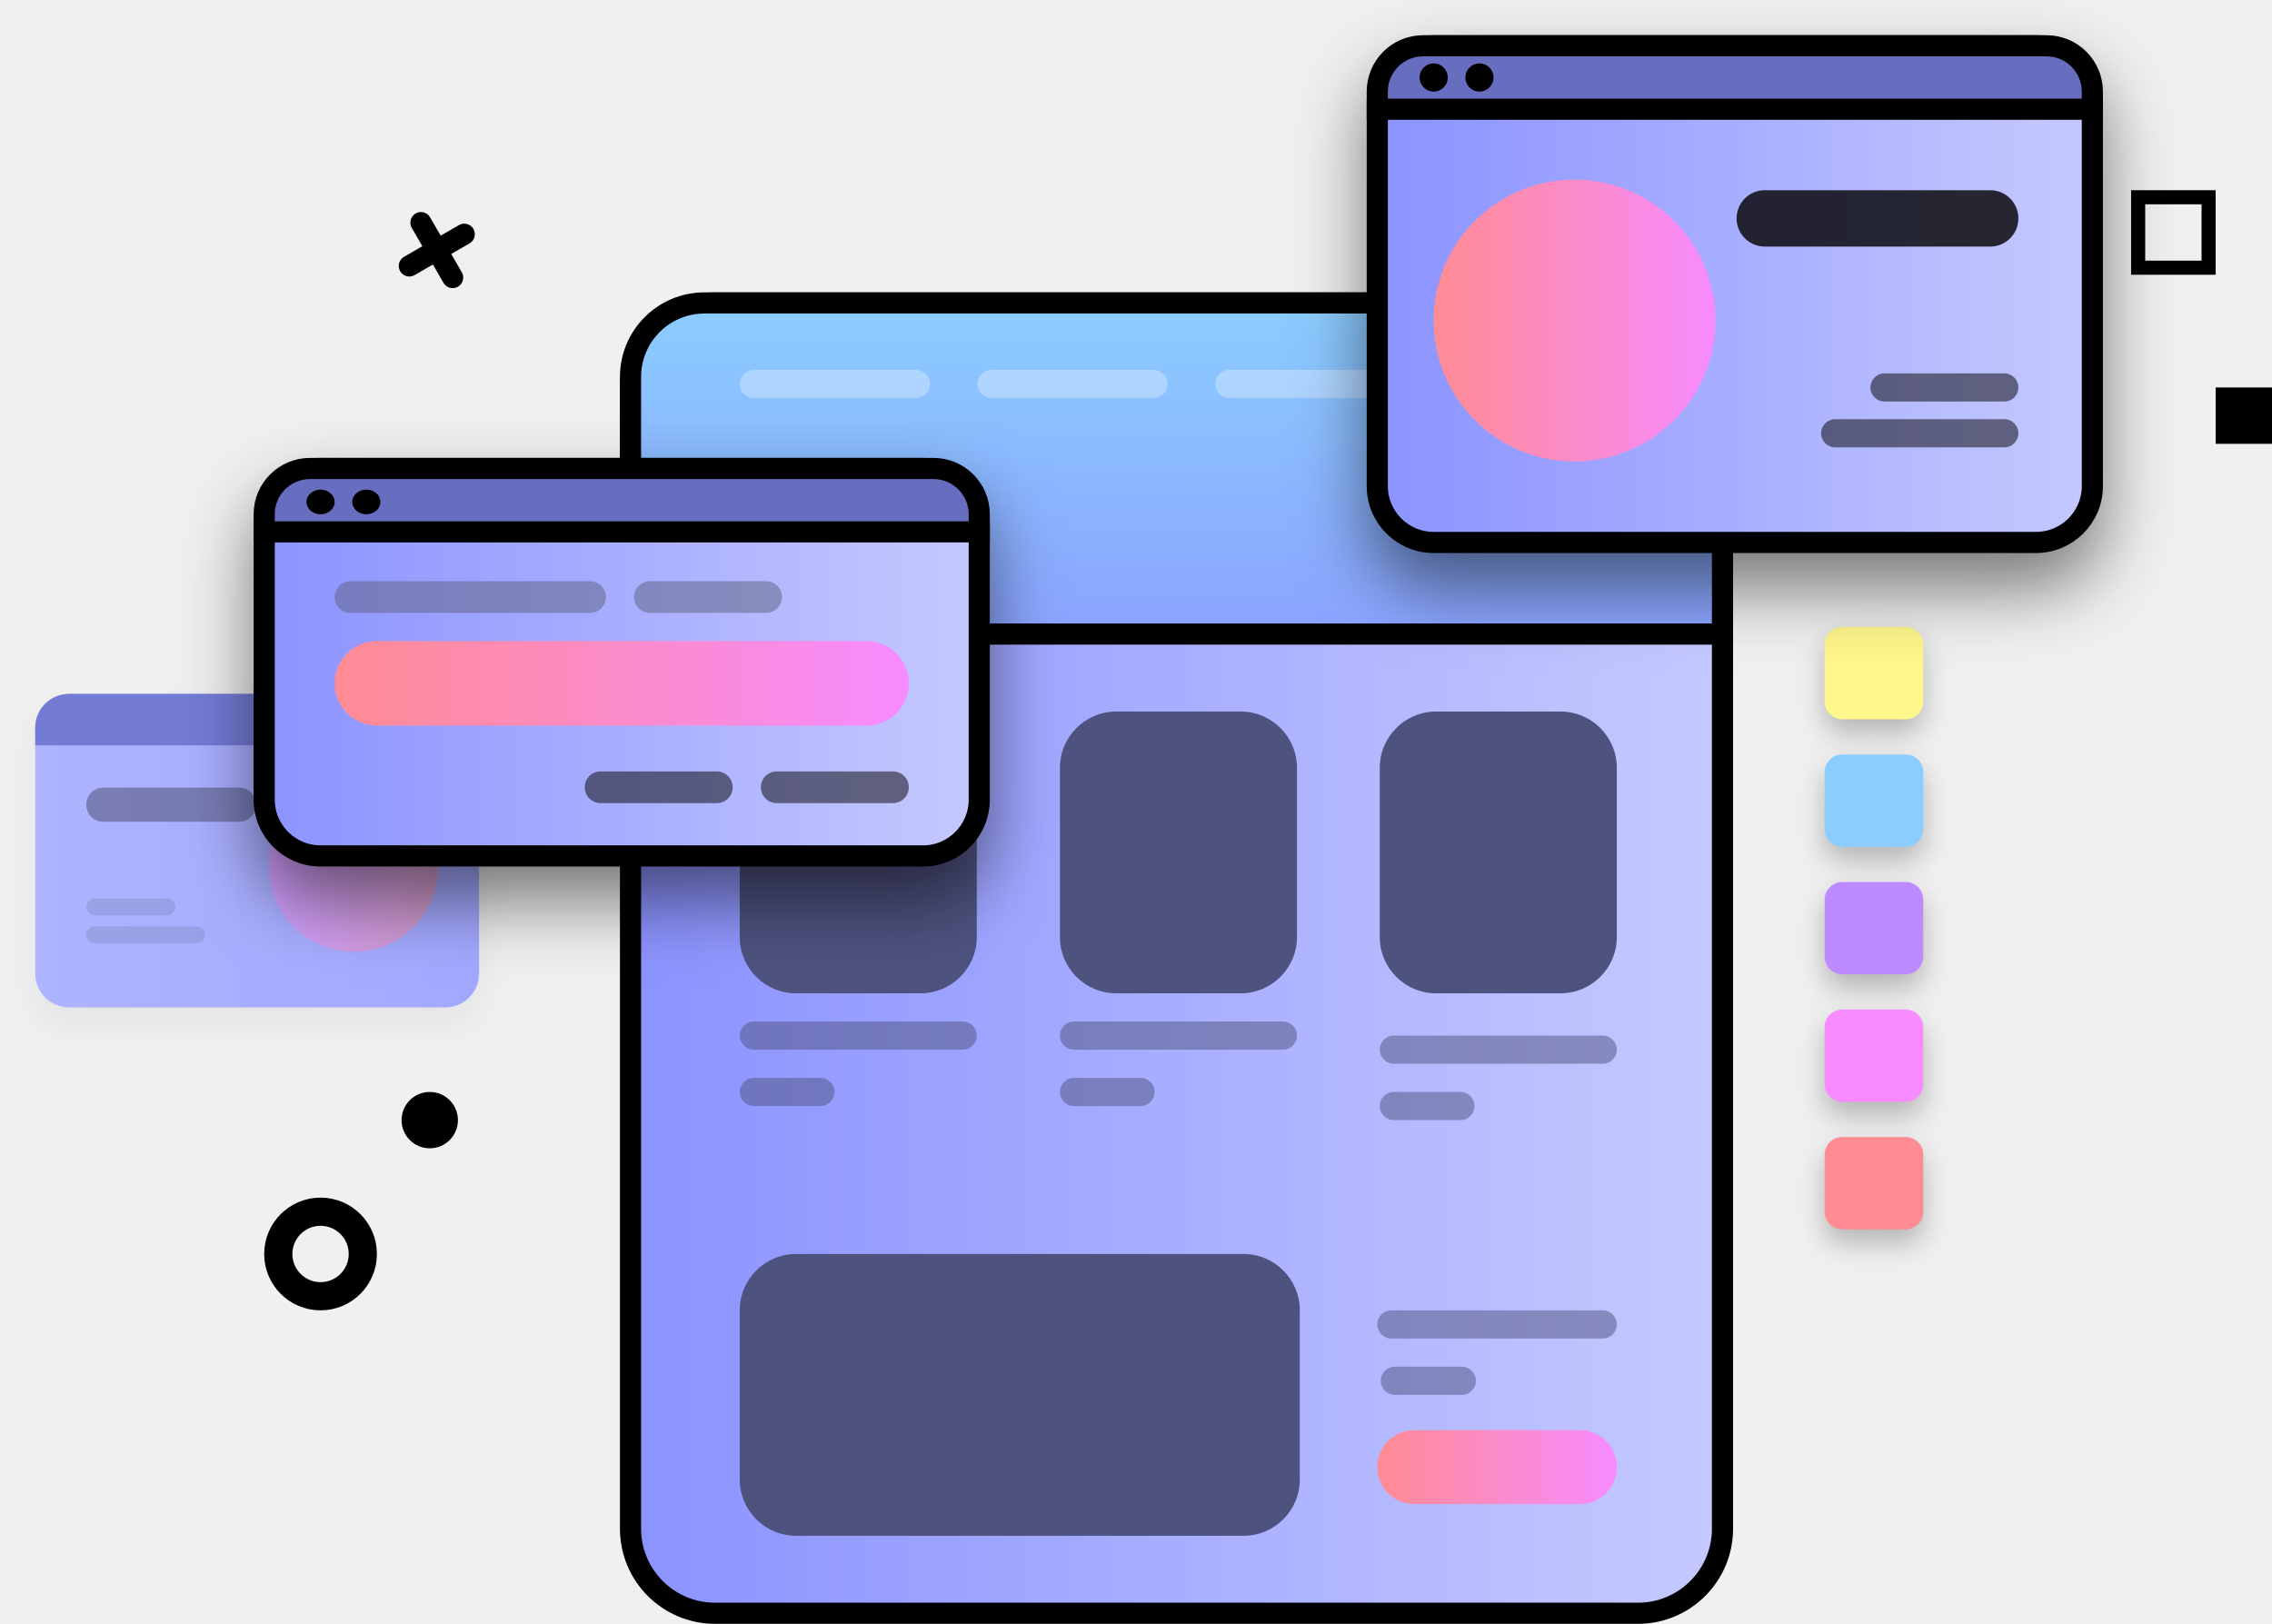
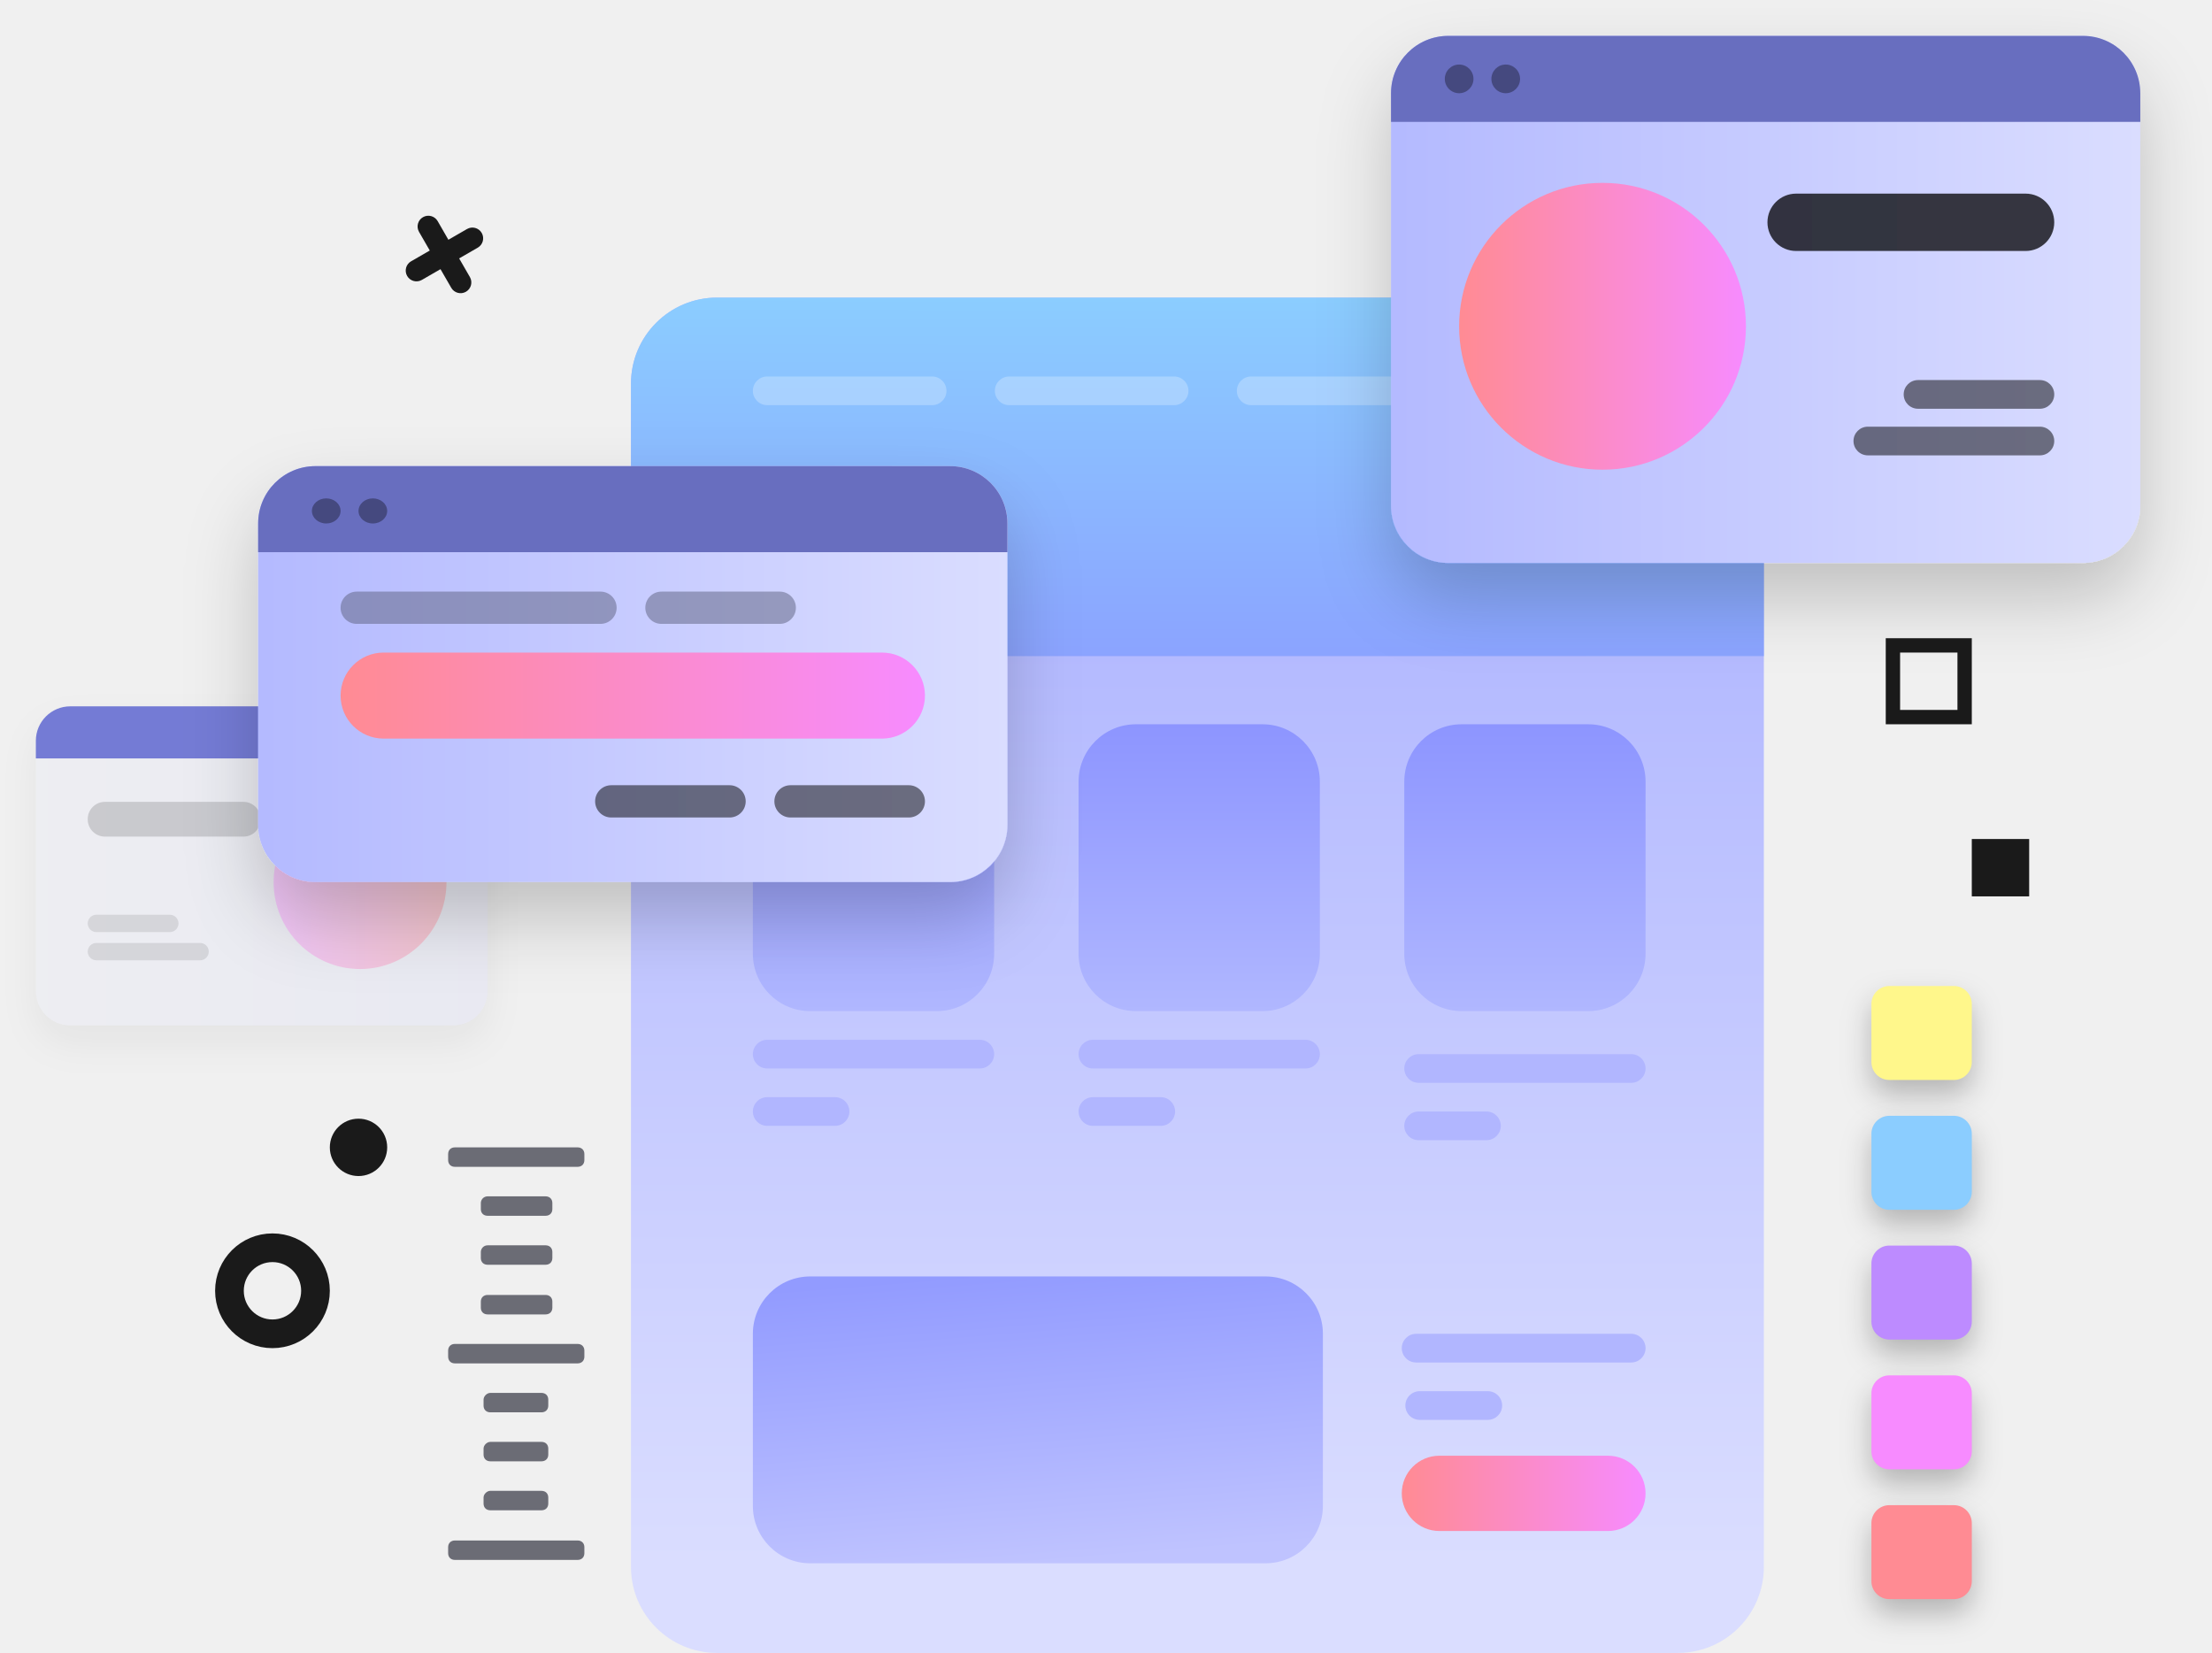
- <svg xmlns="http://www.w3.org/2000/svg" xmlns:xlink="http://www.w3.org/1999/xlink" viewBox="0 0 645 461">
+ <svg xmlns="http://www.w3.org/2000/svg" xmlns:xlink="http://www.w3.org/1999/xlink" viewBox="0 0 617 461">
  <defs>
-     <linearGradient id="a" x1="100%" x2="0%" y1="50%" y2="50%">
-       <stop offset="0%" stop-color="#C5C9FF" />
-       <stop offset="100%" stop-color="#8B93FF" />
+     <linearGradient id="a" x1="70.02%" x2="70.02%" y1="93.62%" y2="25.9%">
+       <stop offset="0%" stop-color="#DADDFF" />
+       <stop offset="100%" stop-color="#B4BAFF" />
    </linearGradient>
-     <linearGradient id="b" x1="50%" x2="49%" y1="0%" y2="139.5%">
+     <linearGradient id="b" x1="50%" x2="49.02%" y1="0%" y2="139.53%">
      <stop offset="0%" stop-color="#8BCDFF" />
      <stop offset="100%" stop-color="#8B93FF" />
    </linearGradient>
-     <linearGradient id="c" x1="0%" y1="50%" y2="50%">
+     <linearGradient id="c" x1="50%" x2="50%" y1="100%" y2="0%">
+       <stop offset="0%" stop-color="#B0B7FF" />
+       <stop offset="100%" stop-color="#8D95FF" />
+     </linearGradient>
+     <linearGradient id="d" x1="0%" y1="50%" y2="50%">
      <stop offset="0%" stop-color="#FF8B93" />
      <stop offset="100%" stop-color="#F78BFF" />
    </linearGradient>
-     <rect id="e" width="28" height="26.2" rx="5" />
-     <filter id="d" width="200%" height="206.8%" x="-50%" y="-38.2%" filterUnits="objectBoundingBox">
-       <feOffset dy="4" in="SourceAlpha" result="shadowOffsetOuter1" />
-       <feGaussianBlur in="shadowOffsetOuter1" result="shadowBlurOuter1" stdDeviation="4" />
-       <feColorMatrix in="shadowBlurOuter1" values="0 0 0 0 0 0 0 0 0 0 0 0 0 0 0 0 0 0 0.25 0" />
-     </filter>
-     <rect id="g" width="28" height="26.2" y="36.2" rx="5" />
+     <linearGradient id="e" x1="34%" x2="50%" y1="0%" y2="100%">
+       <stop offset="0%" stop-color="#929BFF" />
+       <stop offset="100%" stop-color="#BFC3FF" />
+     </linearGradient>
+     <rect id="g" width="28" height="26.21" rx="5" />
    <filter id="f" width="200%" height="206.8%" x="-50%" y="-38.2%" filterUnits="objectBoundingBox">
      <feOffset dy="4" in="SourceAlpha" result="shadowOffsetOuter1" />
      <feGaussianBlur in="shadowOffsetOuter1" result="shadowBlurOuter1" stdDeviation="4" />
      <feColorMatrix in="shadowBlurOuter1" values="0 0 0 0 0 0 0 0 0 0 0 0 0 0 0 0 0 0 0.25 0" />
    </filter>
-     <rect id="i" width="28" height="26.2" y="72.4" rx="5" />
+     <rect id="i" width="28" height="26.21" y="36.2" rx="5" />
    <filter id="h" width="200%" height="206.8%" x="-50%" y="-38.2%" filterUnits="objectBoundingBox">
      <feOffset dy="4" in="SourceAlpha" result="shadowOffsetOuter1" />
      <feGaussianBlur in="shadowOffsetOuter1" result="shadowBlurOuter1" stdDeviation="4" />
      <feColorMatrix in="shadowBlurOuter1" values="0 0 0 0 0 0 0 0 0 0 0 0 0 0 0 0 0 0 0.25 0" />
    </filter>
-     <rect id="k" width="28" height="26.2" y="108.6" rx="5" />
+     <rect id="k" width="28" height="26.21" y="72.39" rx="5" />
    <filter id="j" width="200%" height="206.8%" x="-50%" y="-38.2%" filterUnits="objectBoundingBox">
      <feOffset dy="4" in="SourceAlpha" result="shadowOffsetOuter1" />
      <feGaussianBlur in="shadowOffsetOuter1" result="shadowBlurOuter1" stdDeviation="4" />
      <feColorMatrix in="shadowBlurOuter1" values="0 0 0 0 0 0 0 0 0 0 0 0 0 0 0 0 0 0 0.25 0" />
    </filter>
-     <rect id="m" width="28" height="26.2" y="144.8" rx="5" />
+     <rect id="m" width="28" height="26.21" y="108.59" rx="5" />
    <filter id="l" width="200%" height="206.8%" x="-50%" y="-38.2%" filterUnits="objectBoundingBox">
      <feOffset dy="4" in="SourceAlpha" result="shadowOffsetOuter1" />
      <feGaussianBlur in="shadowOffsetOuter1" result="shadowBlurOuter1" stdDeviation="4" />
      <feColorMatrix in="shadowBlurOuter1" values="0 0 0 0 0 0 0 0 0 0 0 0 0 0 0 0 0 0 0.25 0" />
    </filter>
-     <filter id="n" width="155.5%" height="178.9%" x="-27.8%" y="-39.5%" filterUnits="objectBoundingBox">
+     <rect id="o" width="28" height="26.21" y="144.79" rx="5" />
+     <filter id="n" width="200%" height="206.8%" x="-50%" y="-38.2%" filterUnits="objectBoundingBox">
+       <feOffset dy="4" in="SourceAlpha" result="shadowOffsetOuter1" />
+       <feGaussianBlur in="shadowOffsetOuter1" result="shadowBlurOuter1" stdDeviation="4" />
+       <feColorMatrix in="shadowBlurOuter1" values="0 0 0 0 0 0 0 0 0 0 0 0 0 0 0 0 0 0 0.25 0" />
+     </filter>
+     <filter id="p" width="155.5%" height="178.9%" x="-27.8%" y="-39.5%" filterUnits="objectBoundingBox">
      <feOffset dy="10" in="SourceAlpha" result="shadowOffsetOuter1" />
      <feGaussianBlur in="shadowOffsetOuter1" result="shadowBlurOuter1" stdDeviation="10" />
-       <feColorMatrix in="shadowBlurOuter1" result="shadowMatrixOuter1" values="0 0 0 0 0 0 0 0 0 0 0 0 0 0 0 0 0 0 0.5 0" />
+       <feColorMatrix in="shadowBlurOuter1" result="shadowMatrixOuter1" values="0 0 0 0 0 0 0 0 0 0 0 0 0 0 0 0 0 0 0.2 0" />
      <feMerge>
        <feMergeNode in="shadowMatrixOuter1" />
        <feMergeNode in="SourceGraphic" />
      </feMerge>
    </filter>
-     <linearGradient id="q" x1="100%" x2="0%" y1="50%" y2="50%">
-       <stop offset="0%" stop-color="#AEB4FF" />
-       <stop offset="100%" stop-color="#A2A8FF" />
+     <linearGradient id="q" x1="100%" x2=".97%" y1="50%" y2="50%">
+       <stop offset="0%" stop-color="#DADDFF" />
+       <stop offset="100%" stop-color="#B4BAFF" />
    </linearGradient>
-     <rect id="p" width="126" height="89" rx="9.6" />
-     <filter id="o" width="127.8%" height="139.3%" x="-13.9%" y="-14%" filterUnits="objectBoundingBox">
+     <linearGradient id="t" x1="100%" x2=".97%" y1="50%" y2="50%">
+       <stop offset="0%" stop-color="#DADDFF" stop-opacity=".5" />
+       <stop offset="100%" stop-color="#B4BAFF" stop-opacity=".5" />
+     </linearGradient>
+     <rect id="s" width="126" height="89" rx="9.6" />
+     <filter id="r" width="127.8%" height="139.3%" x="-13.9%" y="-14%" filterUnits="objectBoundingBox">
      <feOffset dy="5" in="SourceAlpha" result="shadowOffsetOuter1" />
      <feGaussianBlur in="shadowOffsetOuter1" result="shadowBlurOuter1" stdDeviation="5" />
+       <feComposite in="shadowBlurOuter1" in2="SourceAlpha" operator="out" result="shadowBlurOuter1" />
      <feColorMatrix in="shadowBlurOuter1" values="0 0 0 0 0 0 0 0 0 0 0 0 0 0 0 0 0 0 0.05 0" />
    </filter>
-     <filter id="r" width="155.5%" height="200%" x="-27.8%" y="-50%" filterUnits="objectBoundingBox">
+     <filter id="u" width="155.5%" height="200%" x="-27.8%" y="-50%" filterUnits="objectBoundingBox">
      <feOffset dy="10" in="SourceAlpha" result="shadowOffsetOuter1" />
      <feGaussianBlur in="shadowOffsetOuter1" result="shadowBlurOuter1" stdDeviation="10" />
-       <feColorMatrix in="shadowBlurOuter1" result="shadowMatrixOuter1" values="0 0 0 0 0 0 0 0 0 0 0 0 0 0 0 0 0 0 0.5 0" />
+       <feColorMatrix in="shadowBlurOuter1" result="shadowMatrixOuter1" values="0 0 0 0 0 0 0 0 0 0 0 0 0 0 0 0 0 0 0.2 0" />
      <feMerge>
        <feMergeNode in="shadowMatrixOuter1" />
        <feMergeNode in="SourceGraphic" />
      </feMerge>
    </filter>
  </defs>
-   <g fill="none" fill-rule="evenodd" transform="translate(10 9)">
-     <circle cx="112" cy="309" r="8" fill="#000" />
-     <circle cx="81" cy="347" r="12" stroke="#000" stroke-width="8" />
-     <path stroke="#000" stroke-width="4" d="M597 47h20v20h-20z" />
-     <path fill="#000" stroke="#000" stroke-width="4" d="M621 103h12v12h-12z" />
-     <rect width="64" height="17" x="389" y="396" fill="#BD8BFF" rx="8.5" />
-     <g transform="translate(166 74)">
-       <rect width="310" height="372" x="3" y="3" fill="url(#a)" stroke="#000" stroke-width="6" rx="24" />
-       <path fill="url(#b)" stroke="#000" stroke-width="6" d="M3 97h310V24a21 21 0 0 0-21-21H24A21 21 0 0 0 3 24v73z" />
-       <g fill="#4E527F" transform="translate(34 119)">
+   <g fill="none" fill-rule="evenodd" transform="translate(10 10)">
+     <g transform="translate(166 73)">
+       <rect width="316" height="378" fill="url(#a)" rx="24" />
+       <path fill="url(#b)" d="M24 0h268a24 24 0 0 1 24 24v76H0V24A24 24 0 0 1 24 0z" />
+       <g fill="url(#c)" transform="translate(34 119)">
        <rect width="67.3" height="80" rx="16" />
-         <rect width="67.3" height="80" x="90.9" rx="16" />
+         <rect width="67.3" height="80" x="90.85" rx="16" />
        <rect width="67.3" height="80" x="181.7" rx="16" />
      </g>
-       <g fill="#4E527F" fill-opacity=".5" transform="translate(34 207)">
+       <g fill="#B1B6FF" transform="translate(34 207)">
        <rect width="67.3" height="8" rx="4" />
-         <rect width="26.9" height="8" y="16" rx="4" />
-         <rect width="67.3" height="8" x="90.9" rx="4" />
-         <rect width="26.9" height="8" x="90.9" y="16" rx="4" />
+         <rect width="26.92" height="8" y="16" rx="4" />
+         <rect width="67.3" height="8" x="90.85" rx="4" />
+         <rect width="26.92" height="8" x="90.85" y="16" rx="4" />
        <rect width="67.3" height="8" x="181.7" y="4" rx="4" />
-         <rect width="26.9" height="8" x="181.7" y="20" rx="4" />
+         <rect width="26.92" height="8" x="181.7" y="20" rx="4" />
      </g>
-       <rect width="68" height="8" x="215" y="289" fill="#4E527F" fill-opacity=".5" rx="4" />
-       <rect width="27" height="8" x="216" y="305" fill="#4E527F" fill-opacity=".5" rx="4" />
-       <rect width="68" height="21" x="215" y="323" fill="url(#c)" rx="10.5" />
-       <rect width="159" height="80" x="34" y="273" fill="#4E527F" rx="16" />
-       <g fill="#FFF" fill-opacity=".3" transform="translate(34 22)">
+       <rect width="68" height="8" x="215" y="289" fill="#B1B6FF" rx="4" />
+       <rect width="27" height="8" x="216" y="305" fill="#B1B6FF" rx="4" />
+       <rect width="68" height="21" x="215" y="323" fill="url(#d)" rx="10.5" />
+       <rect width="159" height="80" x="34" y="273" fill="url(#e)" rx="16" />
+       <g fill="#FFF" fill-opacity=".25" transform="translate(34 22)">
        <rect width="54" height="8" rx="4" />
        <rect width="54" height="8" x="67.5" rx="4" />
        <rect width="54" height="8" x="135" rx="4" />
      </g>
    </g>
-     <g transform="translate(508 169)">
-       <use fill="#000" filter="url(#d)" xlink:href="#e" />
-       <use fill="#FFF78B" xlink:href="#e" />
+     <g transform="translate(512 265)">
+       <use fill="#000" filter="url(#f)" xlink:href="#g" />
+       <use fill="#FFF78B" xlink:href="#g" />
    </g>
-     <g transform="translate(508 169)">
-       <use fill="#000" filter="url(#f)" xlink:href="#g" />
-       <use fill="#8BCDFF" xlink:href="#g" />
+     <g transform="translate(512 265)">
+       <use fill="#000" filter="url(#h)" xlink:href="#i" />
+       <use fill="#8BCDFF" xlink:href="#i" />
    </g>
-     <g transform="translate(508 169)">
-       <use fill="#000" filter="url(#h)" xlink:href="#i" />
-       <use fill="#BD8BFF" xlink:href="#i" />
+     <g transform="translate(512 265)">
+       <use fill="#000" filter="url(#j)" xlink:href="#k" />
+       <use fill="#BD8BFF" xlink:href="#k" />
    </g>
-     <g transform="translate(508 169)">
-       <use fill="#000" filter="url(#j)" xlink:href="#k" />
-       <use fill="#F78BFF" xlink:href="#k" />
+     <g transform="translate(512 265)">
+       <use fill="#000" filter="url(#l)" xlink:href="#m" />
+       <use fill="#F78BFF" xlink:href="#m" />
    </g>
-     <g transform="translate(508 169)">
-       <use fill="#000" filter="url(#l)" xlink:href="#m" />
-       <use fill="#FF8B93" xlink:href="#m" />
+     <g transform="translate(512 265)">
+       <use fill="#000" filter="url(#n)" xlink:href="#o" />
+       <use fill="#FF8B93" xlink:href="#o" />
    </g>
-     <g filter="url(#n)" transform="translate(378 1)">
-       <rect width="203" height="141" x="3" y="3" fill="url(#a)" stroke="#000" stroke-width="6" rx="16" />
-       <path fill="#686EBF" stroke="#000" stroke-width="6" d="M3 21h203v-5a13 13 0 0 0-13-13H16A13 13 0 0 0 3 16v5z" />
-       <circle cx="59" cy="81" r="40" fill="url(#c)" />
-       <rect width="80" height="16" x="105" y="44" fill="#000" fill-opacity=".8" rx="8" />
+     <g filter="url(#p)" transform="translate(378)">
+       <rect width="209" height="147" fill="url(#q)" rx="16" />
+       <path fill="#686EBF" d="M16 0h177a16 16 0 0 1 16 16v8H0v-8A16 16 0 0 1 16 0z" />
+       <circle cx="59" cy="81" r="40" fill="url(#d)" />
+       <rect width="80" height="16" x="105" y="44" fill="#000" fill-opacity=".75" rx="8" />
      <rect width="56" height="8" x="129" y="109" fill="#000" fill-opacity=".5" rx="4" />
      <rect width="42" height="8" x="143" y="96" fill="#000" fill-opacity=".5" rx="4" />
-       <circle cx="19" cy="12" r="4" fill="#000" />
-       <circle cx="32" cy="12" r="4" fill="#000" />
+       <circle cx="19" cy="12" r="4" fill="#45497F" />
+       <circle cx="32" cy="12" r="4" fill="#45497F" />
    </g>
-     <g transform="matrix(-1 0 0 1 126 188)">
-       <use fill="#000" filter="url(#o)" xlink:href="#p" />
-       <use fill="url(#q)" xlink:href="#p" />
-       <path fill="#747BD5" d="M9.6 0h106.8c5.3 0 9.6 4.3 9.6 9.6v5H0v-5C0 4.3 4.3 0 9.6 0z" />
-       <ellipse cx="35.6" cy="49" fill="url(#c)" fill-opacity=".5" rx="24.1" ry="24.2" />
-       <rect width="48.2" height="9.7" x="63.3" y="26.6" fill="#000" fill-opacity=".3" rx="4.8" />
-       <rect width="33.8" height="4.8" x="77.8" y="66" fill="#000" fill-opacity=".1" rx="2.4" />
-       <rect width="25.3" height="4.8" x="86.2" y="58.1" fill="#000" fill-opacity=".1" rx="2.4" />
-       <ellipse cx="11.5" cy="7.3" fill="#000" rx="2.4" ry="2.4" />
-       <ellipse cx="19.3" cy="7.3" fill="#000" rx="2.4" ry="2.4" />
+     <g transform="matrix(-1 0 0 1 126 187)">
+       <use fill="#000" filter="url(#r)" xlink:href="#s" />
+       <use fill="url(#t)" fill-opacity=".25" xlink:href="#s" />
+       <path fill="#747BD5" d="M9.6 0h106.8c5.3 0 9.6 4.3 9.6 9.6v4.93H0V9.6C0 4.3 4.3 0 9.6 0z" />
+       <ellipse cx="35.57" cy="49.04" fill="url(#d)" fill-opacity=".4" rx="24.11" ry="24.22" />
+       <rect width="48.23" height="9.69" x="63.3" y="26.64" fill="#000" fill-opacity=".15" rx="4.8" />
+       <rect width="33.76" height="4.84" x="77.77" y="65.99" fill="#000" fill-opacity=".1" rx="2.42" />
+       <rect width="25.32" height="4.84" x="86.21" y="58.12" fill="#000" fill-opacity=".1" rx="2.42" />
+       <ellipse cx="11.45" cy="7.27" fill="#000" rx="2.41" ry="2.42" />
+       <ellipse cx="19.29" cy="7.27" fill="#000" rx="2.41" ry="2.42" />
    </g>
-     <g filter="url(#r)" transform="translate(62 121)">
-       <rect width="203" height="110" x="3" y="3" fill="url(#a)" stroke="#000" stroke-width="6" rx="16" />
-       <path fill="#686EBF" stroke="#000" stroke-width="6" d="M3 21h203v-5a13 13 0 0 0-13-13H16A13 13 0 0 0 3 16v5z" />
+     <g filter="url(#u)" transform="translate(62 120)">
+       <rect width="209" height="116" fill="url(#q)" rx="16" />
+       <path fill="#686EBF" d="M16 0h177a16 16 0 0 1 16 16v8H0v-8A16 16 0 0 1 16 0z" />
      <rect width="42" height="9" x="108" y="35" fill="#5D607F" fill-opacity=".5" rx="4.5" />
      <rect width="77" height="9" x="23" y="35" fill="#5D607F" fill-opacity=".5" rx="4.5" />
      <rect width="42" height="9" x="144" y="89" fill="#000" fill-opacity=".5" rx="4.5" />
      <rect width="42" height="9" x="94" y="89" fill="#000" fill-opacity=".5" rx="4.5" />
-       <ellipse cx="19" cy="12.5" fill="#000" rx="4" ry="3.5" />
-       <ellipse cx="32" cy="12.5" fill="#000" rx="4" ry="3.5" />
-       <rect width="163" height="24" x="23" y="52" fill="url(#c)" rx="12" />
+       <ellipse cx="19" cy="12.5" fill="#45497F" rx="4" ry="3.5" />
+       <ellipse cx="32" cy="12.5" fill="#45497F" rx="4" ry="3.5" />
+       <rect width="163" height="24" x="23" y="52" fill="url(#d)" rx="12" />
    </g>
-     <path fill="#000" d="M104.7 63.9l5.2-3-3-5.2a3 3 0 1 1 5.2-3l3 5.2 5.2-3a3 3 0 0 1 3 5.2l-5.2 3 3 5.2a3 3 0 0 1-5.2 3l-3-5.2-5.2 3a3 3 0 1 1-3-5.2z" />
+     <g fill="#323340" opacity=".7">
+       <path d="M116.9 310h34.2c1.14 0 1.9.75 1.9 1.87v1.68c0 1.13-.76 1.88-1.9 1.88h-34.2c-1.14 0-1.9-.75-1.9-1.88v-1.68c0-1.12.76-1.87 1.9-1.87zM126.02 323.66h16.15c1.14 0 1.9.75 1.9 1.87v1.68c0 1.13-.76 1.87-1.9 1.87h-16.15c-1.14 0-1.9-.74-1.9-1.87v-1.68c0-.94.76-1.87 1.9-1.87zM126.02 337.32h16.15c1.14 0 1.9.74 1.9 1.87v1.68c0 1.12-.76 1.87-1.9 1.87h-16.15c-1.14 0-1.9-.75-1.9-1.87v-1.68c0-.94.76-1.87 1.9-1.87zM126.02 351.16h16.15c1.14 0 1.9.75 1.9 1.87v1.69c0 1.12-.76 1.87-1.9 1.87h-16.15c-1.14 0-1.9-.75-1.9-1.87v-1.69c0-1.12.76-1.87 1.9-1.87zM116.9 364.82h34.2c1.14 0 1.9.75 1.9 1.87v1.68c0 1.13-.76 1.88-1.9 1.88h-34.2c-1.14 0-1.9-.75-1.9-1.88v-1.68c0-1.12.76-1.87 1.9-1.87zM126.78 378.48h14.25c1.14 0 1.9.75 1.9 1.87v1.68c0 1.12-.76 1.87-1.9 1.87h-14.25c-1.14 0-1.9-.75-1.9-1.87v-1.68c0-.94.95-1.87 1.9-1.87zM126.78 392.14h14.25c1.14 0 1.9.74 1.9 1.87v1.68c0 1.12-.76 1.87-1.9 1.87h-14.25c-1.14 0-1.9-.75-1.9-1.87v-1.68c0-.94.95-1.87 1.9-1.87zM126.78 405.8h14.25c1.14 0 1.9.74 1.9 1.86v1.69c0 1.12-.76 1.87-1.9 1.87h-14.25c-1.14 0-1.9-.75-1.9-1.87v-1.69c0-.93.95-1.87 1.9-1.87zM116.9 419.64h34.2c1.14 0 1.9.75 1.9 1.87v1.68c0 1.13-.76 1.87-1.9 1.87h-34.2c-1.14 0-1.9-.74-1.9-1.87v-1.68c0-1.12.76-1.87 1.9-1.87z" />
+     </g>
+     <circle cx="66" cy="350" r="12" stroke="#1A1A1A" stroke-width="8" />
+     <circle cx="90" cy="310" r="8" fill="#1A1A1A" />
+     <path fill="#1A1A1A" d="M104.68 62.87l5.2-3-3-5.2a3 3 0 1 1 5.2-3l2.99 5.2 5.2-3a3 3 0 0 1 3 5.2l-5.2 3 3 5.2a3 3 0 0 1-5.2 3l-3-5.2-5.2 3a3 3 0 1 1-3-5.2z" />
+     <path stroke="#1A1A1A" stroke-width="4" d="M518 170h20v20h-20z" />
+     <path fill="#1A1A1A" d="M540 224h16v16h-16z" />
  </g>
</svg>
